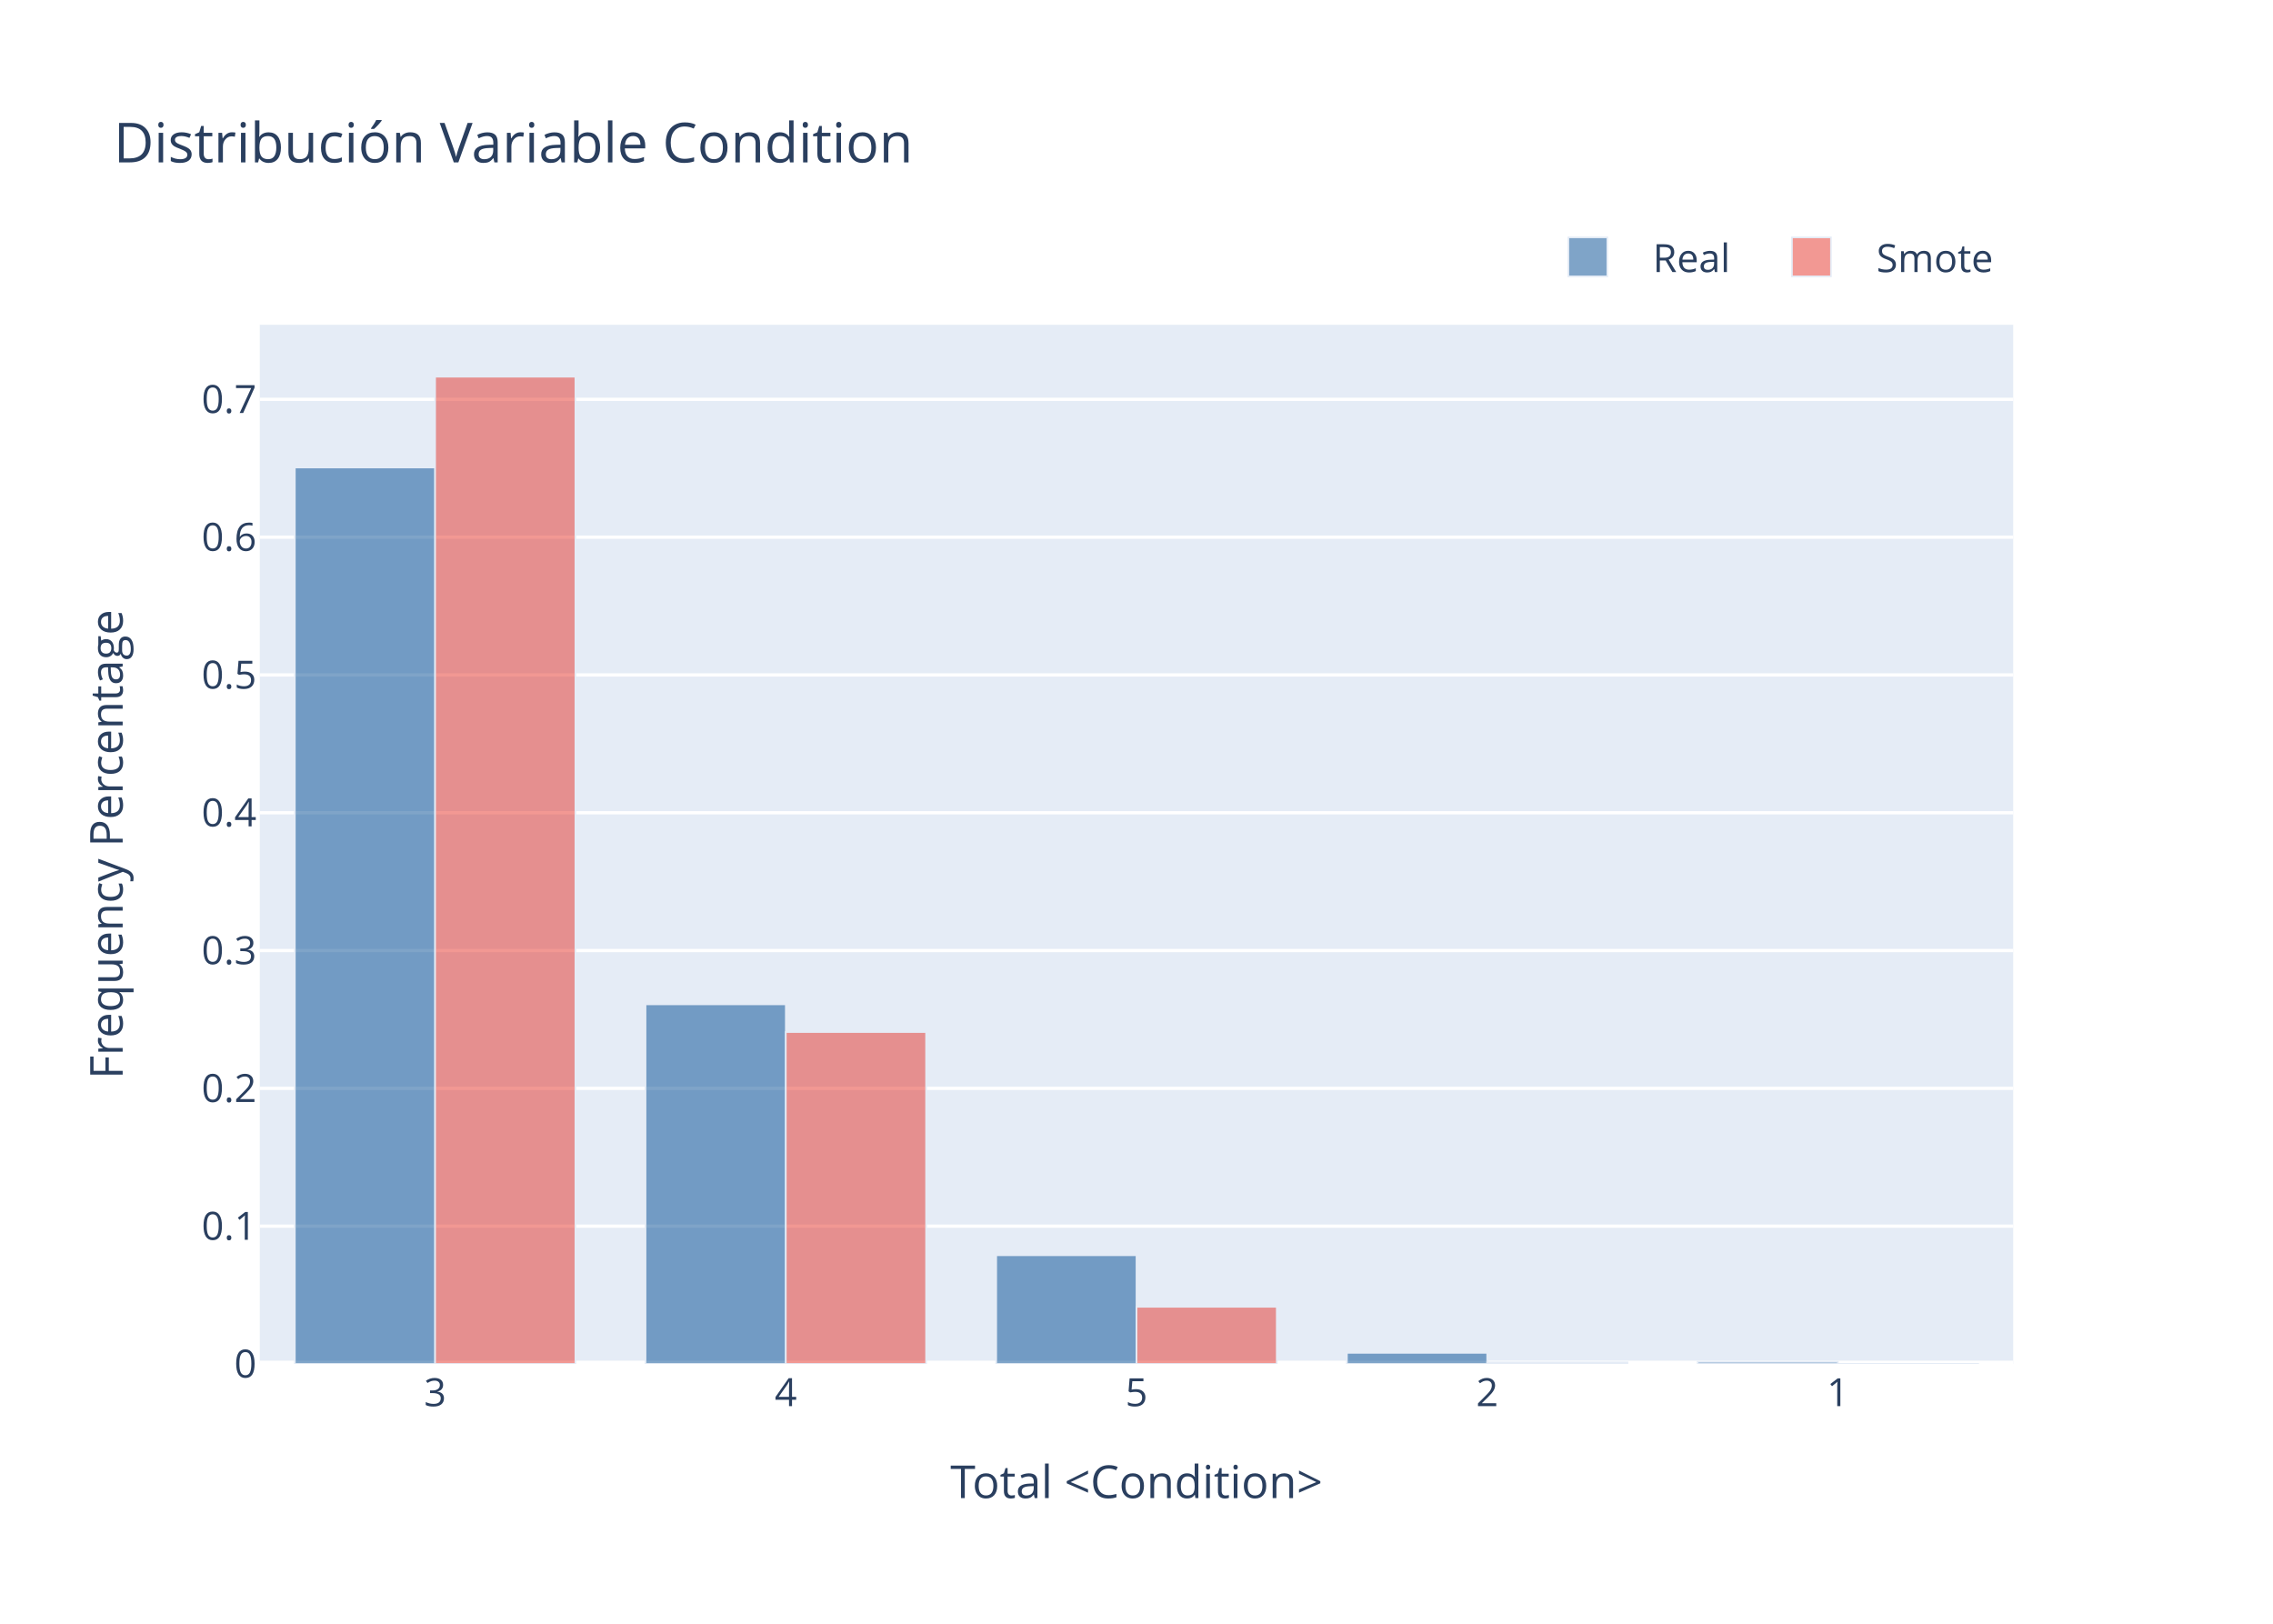
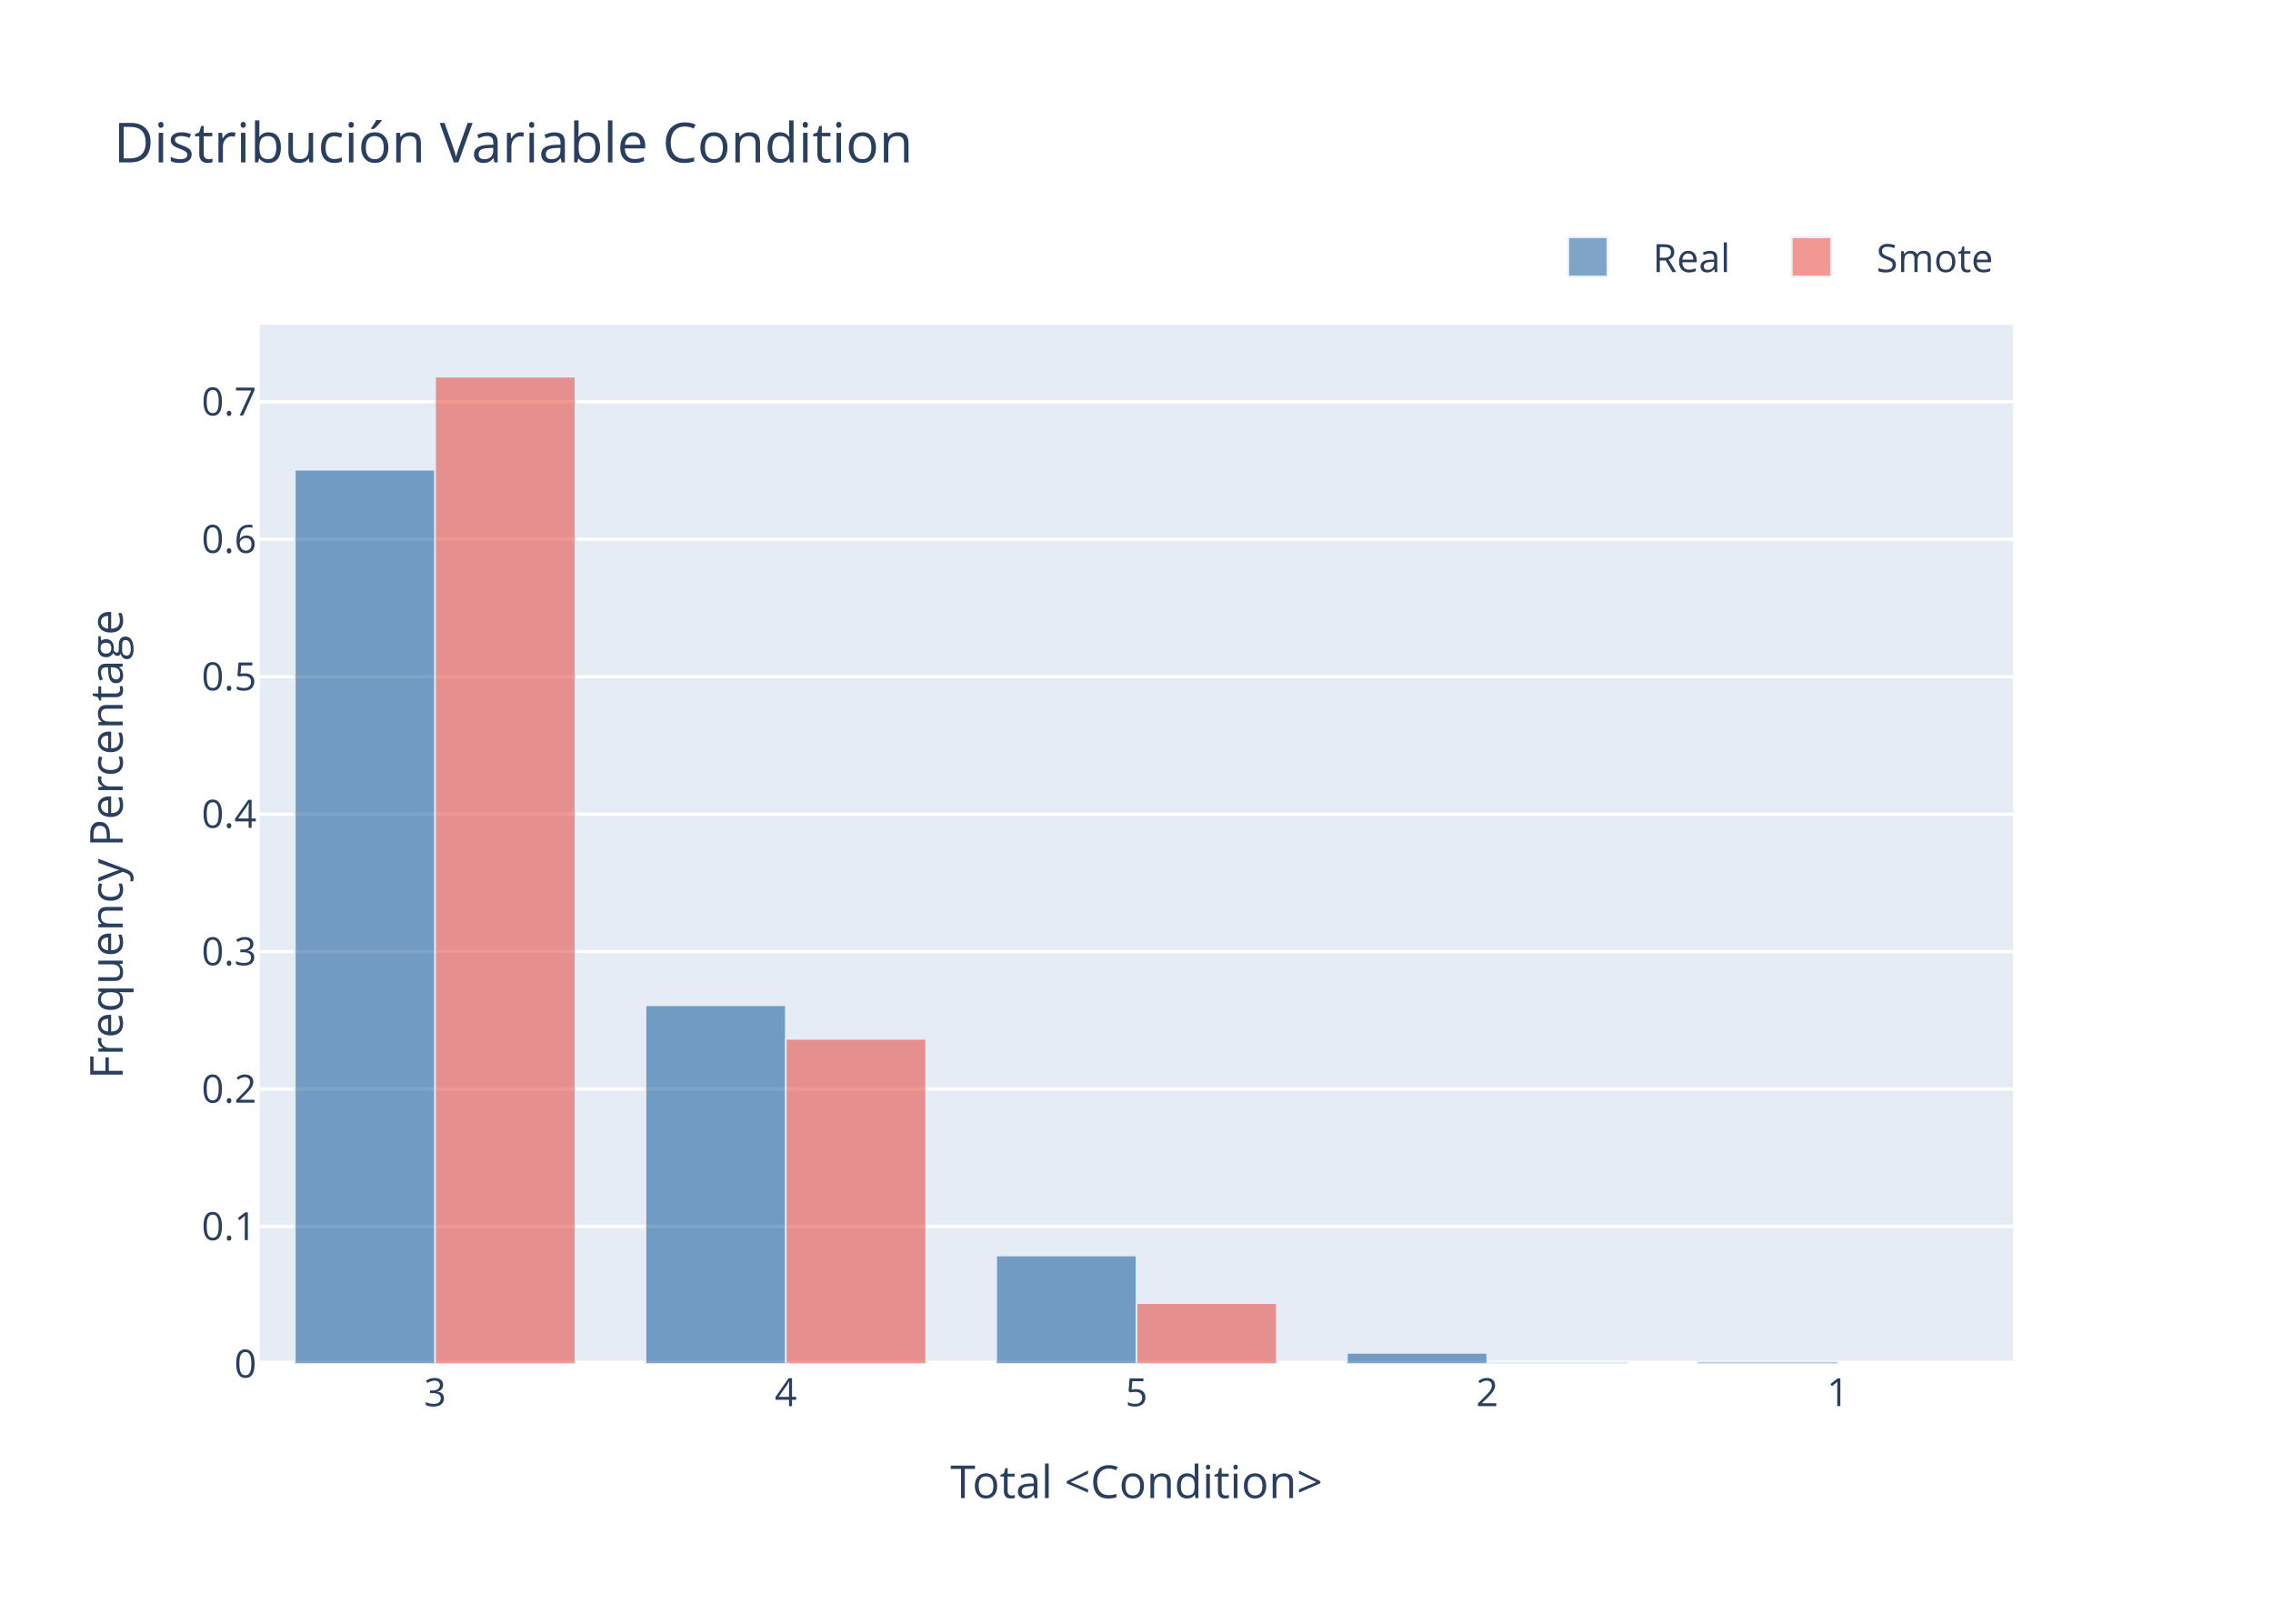
<svg xmlns="http://www.w3.org/2000/svg" class="main-svg" width="700" height="500" style="" viewBox="0 0 700 500">
  <rect x="0" y="0" width="700" height="500" style="fill: rgb(255, 255, 255); fill-opacity: 1;" />
-   <defs id="defs-f4ea25">
+   <defs id="defs-4d80bb">
    <g class="clips">
-       <clipPath id="clipf4ea25xyplot" class="plotclip">
+       <clipPath id="clip4d80bbxyplot" class="plotclip">
        <rect width="540" height="320" />
      </clipPath>
-       <clipPath class="axesclip" id="clipf4ea25x">
+       <clipPath class="axesclip" id="clip4d80bbx">
        <rect x="80" y="0" width="540" height="500" />
      </clipPath>
-       <clipPath class="axesclip" id="clipf4ea25y">
+       <clipPath class="axesclip" id="clip4d80bby">
        <rect x="0" y="100" width="700" height="320" />
      </clipPath>
-       <clipPath class="axesclip" id="clipf4ea25xy">
+       <clipPath class="axesclip" id="clip4d80bbxy">
        <rect x="80" y="100" width="540" height="320" />
      </clipPath>
    </g>
    <g class="gradients" />
    <g class="patterns" />
  </defs>
  <g class="bglayer">
    <rect class="bg" x="80" y="100" width="540" height="320" style="fill: rgb(229, 236, 246); fill-opacity: 1; stroke-width: 0;" />
  </g>
  <g class="layer-below">
    <g class="imagelayer" />
    <g class="shapelayer" />
  </g>
  <g class="cartesianlayer">
    <g class="subplot xy">
      <g class="layer-subplot">
        <g class="shapelayer" />
        <g class="imagelayer" />
      </g>
      <g class="minor-gridlayer">
        <g class="x" />
        <g class="y" />
      </g>
      <g class="gridlayer">
        <g class="x" />
        <g class="y">
-           <path class="ygrid crisp" transform="translate(0,377.57)" d="M80,0h540" style="stroke: rgb(255, 255, 255); stroke-opacity: 1; stroke-width: 1px;" />
-           <path class="ygrid crisp" transform="translate(0,335.14)" d="M80,0h540" style="stroke: rgb(255, 255, 255); stroke-opacity: 1; stroke-width: 1px;" />
-           <path class="ygrid crisp" transform="translate(0,292.7)" d="M80,0h540" style="stroke: rgb(255, 255, 255); stroke-opacity: 1; stroke-width: 1px;" />
-           <path class="ygrid crisp" transform="translate(0,250.27)" d="M80,0h540" style="stroke: rgb(255, 255, 255); stroke-opacity: 1; stroke-width: 1px;" />
-           <path class="ygrid crisp" transform="translate(0,207.84)" d="M80,0h540" style="stroke: rgb(255, 255, 255); stroke-opacity: 1; stroke-width: 1px;" />
-           <path class="ygrid crisp" transform="translate(0,165.41)" d="M80,0h540" style="stroke: rgb(255, 255, 255); stroke-opacity: 1; stroke-width: 1px;" />
-           <path class="ygrid crisp" transform="translate(0,122.97)" d="M80,0h540" style="stroke: rgb(255, 255, 255); stroke-opacity: 1; stroke-width: 1px;" />
+           <path class="ygrid crisp" transform="translate(0,377.67)" d="M80,0h540" style="stroke: rgb(255, 255, 255); stroke-opacity: 1; stroke-width: 1px;" />
+           <path class="ygrid crisp" transform="translate(0,335.35)" d="M80,0h540" style="stroke: rgb(255, 255, 255); stroke-opacity: 1; stroke-width: 1px;" />
+           <path class="ygrid crisp" transform="translate(0,293.02)" d="M80,0h540" style="stroke: rgb(255, 255, 255); stroke-opacity: 1; stroke-width: 1px;" />
+           <path class="ygrid crisp" transform="translate(0,250.7)" d="M80,0h540" style="stroke: rgb(255, 255, 255); stroke-opacity: 1; stroke-width: 1px;" />
+           <path class="ygrid crisp" transform="translate(0,208.37)" d="M80,0h540" style="stroke: rgb(255, 255, 255); stroke-opacity: 1; stroke-width: 1px;" />
+           <path class="ygrid crisp" transform="translate(0,166.05)" d="M80,0h540" style="stroke: rgb(255, 255, 255); stroke-opacity: 1; stroke-width: 1px;" />
+           <path class="ygrid crisp" transform="translate(0,123.72)" d="M80,0h540" style="stroke: rgb(255, 255, 255); stroke-opacity: 1; stroke-width: 1px;" />
        </g>
      </g>
      <g class="zerolinelayer">
        <path class="yzl zl crisp" transform="translate(0,420)" d="M80,0h540" style="stroke: rgb(255, 255, 255); stroke-opacity: 1; stroke-width: 2px;" />
      </g>
      <path class="xlines-below" />
      <path class="ylines-below" />
      <g class="overlines-below" />
      <g class="xaxislayer-below" />
      <g class="yaxislayer-below" />
      <g class="overaxes-below" />
-       <g class="plot" transform="translate(80,100)" clip-path="url(#clipf4ea25xyplot)">
+       <g class="plot" transform="translate(80,100)" clip-path="url(#clip4d80bbxyplot)">
        <g class="barlayer mlayer">
          <g class="trace bars" style="opacity: 1;">
            <g class="points">
              <g class="point">
-                 <path d="M10.8,320V43.96H54V320Z" style="vector-effect: none; opacity: 1; stroke-width: 0.5px; fill: rgb(0, 75, 147); fill-opacity: 0.5; stroke: rgb(229, 236, 246); stroke-opacity: 1;" />
-               </g>
-               <g class="point">
-                 <path d="M118.8,320V209.27H162V320Z" style="vector-effect: none; opacity: 1; stroke-width: 0.5px; fill: rgb(0, 75, 147); fill-opacity: 0.5; stroke: rgb(229, 236, 246); stroke-opacity: 1;" />
-               </g>
-               <g class="point">
-                 <path d="M226.8,320V286.53H270V320Z" style="vector-effect: none; opacity: 1; stroke-width: 0.5px; fill: rgb(0, 75, 147); fill-opacity: 0.5; stroke: rgb(229, 236, 246); stroke-opacity: 1;" />
-               </g>
-               <g class="point">
-                 <path d="M334.8,320V316.59H378V320Z" style="vector-effect: none; opacity: 1; stroke-width: 0.5px; fill: rgb(0, 75, 147); fill-opacity: 0.5; stroke: rgb(229, 236, 246); stroke-opacity: 1;" />
+                 <path d="M10.8,320V44.65H54V320Z" style="vector-effect: none; opacity: 1; stroke-width: 0.5px; fill: rgb(0, 75, 147); fill-opacity: 0.5; stroke: rgb(229, 236, 246); stroke-opacity: 1;" />
+               </g>
+               <g class="point">
+                 <path d="M118.8,320V209.55H162V320Z" style="vector-effect: none; opacity: 1; stroke-width: 0.5px; fill: rgb(0, 75, 147); fill-opacity: 0.5; stroke: rgb(229, 236, 246); stroke-opacity: 1;" />
+               </g>
+               <g class="point">
+                 <path d="M226.8,320V286.61H270V320Z" style="vector-effect: none; opacity: 1; stroke-width: 0.5px; fill: rgb(0, 75, 147); fill-opacity: 0.5; stroke: rgb(229, 236, 246); stroke-opacity: 1;" />
+               </g>
+               <g class="point">
+                 <path d="M334.8,320V316.6H378V320Z" style="vector-effect: none; opacity: 1; stroke-width: 0.5px; fill: rgb(0, 75, 147); fill-opacity: 0.5; stroke: rgb(229, 236, 246); stroke-opacity: 1;" />
              </g>
              <g class="point">
                <path d="M442.8,320V319.34H486V320Z" style="vector-effect: none; opacity: 1; stroke-width: 0.5px; fill: rgb(0, 75, 147); fill-opacity: 0.5; stroke: rgb(229, 236, 246); stroke-opacity: 1;" />
              </g>
            </g>
          </g>
          <g class="trace bars" style="opacity: 1;">
            <g class="points">
              <g class="point">
-                 <path d="M486,320V319.96H529.2V320Z" style="vector-effect: none; opacity: 1; stroke-width: 0.5px; fill: rgb(230, 51, 41); fill-opacity: 0.5; stroke: rgb(229, 236, 246); stroke-opacity: 1;" />
-               </g>
-               <g class="point">
-                 <path d="M378,320V319.51H421.2V320Z" style="vector-effect: none; opacity: 1; stroke-width: 0.5px; fill: rgb(230, 51, 41); fill-opacity: 0.5; stroke: rgb(229, 236, 246); stroke-opacity: 1;" />
+                 <path d="M378,320V319.55H421.2V320Z" style="vector-effect: none; opacity: 1; stroke-width: 0.5px; fill: rgb(230, 51, 41); fill-opacity: 0.5; stroke: rgb(229, 236, 246); stroke-opacity: 1;" />
              </g>
              <g class="point">
                <path d="M54,320V16H97.2V320Z" style="vector-effect: none; opacity: 1; stroke-width: 0.5px; fill: rgb(230, 51, 41); fill-opacity: 0.5; stroke: rgb(229, 236, 246); stroke-opacity: 1;" />
              </g>
              <g class="point">
-                 <path d="M162,320V217.8H205.2V320Z" style="vector-effect: none; opacity: 1; stroke-width: 0.5px; fill: rgb(230, 51, 41); fill-opacity: 0.5; stroke: rgb(229, 236, 246); stroke-opacity: 1;" />
-               </g>
-               <g class="point">
-                 <path d="M270,320V302.41H313.2V320Z" style="vector-effect: none; opacity: 1; stroke-width: 0.5px; fill: rgb(230, 51, 41); fill-opacity: 0.5; stroke: rgb(229, 236, 246); stroke-opacity: 1;" />
+                 <path d="M162,320V219.91H205.2V320Z" style="vector-effect: none; opacity: 1; stroke-width: 0.5px; fill: rgb(230, 51, 41); fill-opacity: 0.5; stroke: rgb(229, 236, 246); stroke-opacity: 1;" />
+               </g>
+               <g class="point">
+                 <path d="M270,320V301.28H313.2V320Z" style="vector-effect: none; opacity: 1; stroke-width: 0.5px; fill: rgb(230, 51, 41); fill-opacity: 0.5; stroke: rgb(229, 236, 246); stroke-opacity: 1;" />
              </g>
            </g>
          </g>
        </g>
      </g>
      <g class="overplot" />
      <path class="xlines-above crisp" d="M0,0" style="fill: none;" />
      <path class="ylines-above crisp" d="M0,0" style="fill: none;" />
      <g class="overlines-above" />
      <g class="xaxislayer-above">
        <g class="xtick">
          <text text-anchor="middle" x="0" y="433" transform="translate(134,0)" style="font-family: 'Open Sans', verdana, arial, sans-serif; font-size: 12px; fill: rgb(42, 63, 95); fill-opacity: 1; white-space: pre; opacity: 1;">3</text>
        </g>
        <g class="xtick">
          <text text-anchor="middle" x="0" y="433" transform="translate(242,0)" style="font-family: 'Open Sans', verdana, arial, sans-serif; font-size: 12px; fill: rgb(42, 63, 95); fill-opacity: 1; white-space: pre; opacity: 1;">4</text>
        </g>
        <g class="xtick">
          <text text-anchor="middle" x="0" y="433" transform="translate(350,0)" style="font-family: 'Open Sans', verdana, arial, sans-serif; font-size: 12px; fill: rgb(42, 63, 95); fill-opacity: 1; white-space: pre; opacity: 1;">5</text>
        </g>
        <g class="xtick">
          <text text-anchor="middle" x="0" y="433" transform="translate(458,0)" style="font-family: 'Open Sans', verdana, arial, sans-serif; font-size: 12px; fill: rgb(42, 63, 95); fill-opacity: 1; white-space: pre; opacity: 1;">2</text>
        </g>
        <g class="xtick">
          <text text-anchor="middle" x="0" y="433" transform="translate(566,0)" style="font-family: 'Open Sans', verdana, arial, sans-serif; font-size: 12px; fill: rgb(42, 63, 95); fill-opacity: 1; white-space: pre; opacity: 1;">1</text>
        </g>
      </g>
      <g class="yaxislayer-above">
        <g class="ytick">
          <text text-anchor="end" x="79" y="4.2" transform="translate(0,420)" style="font-family: 'Open Sans', verdana, arial, sans-serif; font-size: 12px; fill: rgb(42, 63, 95); fill-opacity: 1; white-space: pre; opacity: 1;">0</text>
        </g>
        <g class="ytick">
-           <text text-anchor="end" x="79" y="4.2" style="font-family: 'Open Sans', verdana, arial, sans-serif; font-size: 12px; fill: rgb(42, 63, 95); fill-opacity: 1; white-space: pre; opacity: 1;" transform="translate(0,377.57)">0.1</text>
-         </g>
-         <g class="ytick">
-           <text text-anchor="end" x="79" y="4.2" style="font-family: 'Open Sans', verdana, arial, sans-serif; font-size: 12px; fill: rgb(42, 63, 95); fill-opacity: 1; white-space: pre; opacity: 1;" transform="translate(0,335.14)">0.2</text>
-         </g>
-         <g class="ytick">
-           <text text-anchor="end" x="79" y="4.2" style="font-family: 'Open Sans', verdana, arial, sans-serif; font-size: 12px; fill: rgb(42, 63, 95); fill-opacity: 1; white-space: pre; opacity: 1;" transform="translate(0,292.7)">0.3</text>
-         </g>
-         <g class="ytick">
-           <text text-anchor="end" x="79" y="4.2" style="font-family: 'Open Sans', verdana, arial, sans-serif; font-size: 12px; fill: rgb(42, 63, 95); fill-opacity: 1; white-space: pre; opacity: 1;" transform="translate(0,250.27)">0.4</text>
-         </g>
-         <g class="ytick">
-           <text text-anchor="end" x="79" y="4.2" style="font-family: 'Open Sans', verdana, arial, sans-serif; font-size: 12px; fill: rgb(42, 63, 95); fill-opacity: 1; white-space: pre; opacity: 1;" transform="translate(0,207.84)">0.5</text>
-         </g>
-         <g class="ytick">
-           <text text-anchor="end" x="79" y="4.2" style="font-family: 'Open Sans', verdana, arial, sans-serif; font-size: 12px; fill: rgb(42, 63, 95); fill-opacity: 1; white-space: pre; opacity: 1;" transform="translate(0,165.41)">0.6</text>
-         </g>
-         <g class="ytick">
-           <text text-anchor="end" x="79" y="4.2" style="font-family: 'Open Sans', verdana, arial, sans-serif; font-size: 12px; fill: rgb(42, 63, 95); fill-opacity: 1; white-space: pre; opacity: 1;" transform="translate(0,122.97)">0.7</text>
+           <text text-anchor="end" x="79" y="4.2" style="font-family: 'Open Sans', verdana, arial, sans-serif; font-size: 12px; fill: rgb(42, 63, 95); fill-opacity: 1; white-space: pre; opacity: 1;" transform="translate(0,377.67)">0.1</text>
+         </g>
+         <g class="ytick">
+           <text text-anchor="end" x="79" y="4.2" style="font-family: 'Open Sans', verdana, arial, sans-serif; font-size: 12px; fill: rgb(42, 63, 95); fill-opacity: 1; white-space: pre; opacity: 1;" transform="translate(0,335.35)">0.2</text>
+         </g>
+         <g class="ytick">
+           <text text-anchor="end" x="79" y="4.2" style="font-family: 'Open Sans', verdana, arial, sans-serif; font-size: 12px; fill: rgb(42, 63, 95); fill-opacity: 1; white-space: pre; opacity: 1;" transform="translate(0,293.02)">0.3</text>
+         </g>
+         <g class="ytick">
+           <text text-anchor="end" x="79" y="4.2" style="font-family: 'Open Sans', verdana, arial, sans-serif; font-size: 12px; fill: rgb(42, 63, 95); fill-opacity: 1; white-space: pre; opacity: 1;" transform="translate(0,250.7)">0.4</text>
+         </g>
+         <g class="ytick">
+           <text text-anchor="end" x="79" y="4.2" style="font-family: 'Open Sans', verdana, arial, sans-serif; font-size: 12px; fill: rgb(42, 63, 95); fill-opacity: 1; white-space: pre; opacity: 1;" transform="translate(0,208.37)">0.5</text>
+         </g>
+         <g class="ytick">
+           <text text-anchor="end" x="79" y="4.2" style="font-family: 'Open Sans', verdana, arial, sans-serif; font-size: 12px; fill: rgb(42, 63, 95); fill-opacity: 1; white-space: pre; opacity: 1;" transform="translate(0,166.05)">0.6</text>
+         </g>
+         <g class="ytick">
+           <text text-anchor="end" x="79" y="4.2" style="font-family: 'Open Sans', verdana, arial, sans-serif; font-size: 12px; fill: rgb(42, 63, 95); fill-opacity: 1; white-space: pre; opacity: 1;" transform="translate(0,123.72)">0.7</text>
        </g>
      </g>
      <g class="overaxes-above" />
    </g>
  </g>
  <g class="polarlayer" />
  <g class="smithlayer" />
  <g class="ternarylayer" />
  <g class="geolayer" />
  <g class="funnelarealayer" />
  <g class="pielayer" />
  <g class="iciclelayer" />
  <g class="treemaplayer" />
  <g class="sunburstlayer" />
  <g class="glimages" />
-   <defs id="topdefs-f4ea25">
+   <defs id="topdefs-4d80bb">
    <g class="clips" />
-     <clipPath id="legendf4ea25">
+     <clipPath id="legend4d80bb">
      <rect width="151" height="29" x="0" y="0" />
    </clipPath>
  </defs>
  <g class="layer-above">
    <g class="imagelayer" />
    <g class="shapelayer" />
  </g>
  <g class="infolayer">
    <g class="legend" pointer-events="all" transform="translate(469,64.6)">
      <rect class="bg" shape-rendering="crispEdges" width="151" height="29" x="0" y="0" style="stroke: rgb(68, 68, 68); stroke-opacity: 1; fill: rgb(255, 255, 255); fill-opacity: 1; stroke-width: 0px;" />
-       <g class="scrollbox" transform="" clip-path="url(#legendf4ea25)">
+       <g class="scrollbox" transform="" clip-path="url(#legend4d80bb)">
        <g class="groups">
          <g class="traces" transform="translate(0,14.5)" style="opacity: 1;">
            <text class="legendtext" text-anchor="start" x="40" y="4.68" style="font-family: 'Open Sans', verdana, arial, sans-serif; font-size: 12px; fill: rgb(42, 63, 95); fill-opacity: 1; white-space: pre;">Real</text>
            <g class="layers" style="opacity: 1;">
              <g class="legendfill" />
              <g class="legendlines" />
              <g class="legendsymbols">
                <g class="legendpoints">
                  <path class="legendundefined" d="M6,6H-6V-6H6Z" transform="translate(20,0)" style="stroke-width: 0.5px; fill: rgb(0, 75, 147); fill-opacity: 0.5; stroke: rgb(229, 236, 246); stroke-opacity: 1;" />
                </g>
              </g>
            </g>
            <rect class="legendtoggle" x="0" y="-9.5" width="66.359" height="19" style="fill: rgb(0, 0, 0); fill-opacity: 0;" />
          </g>
          <g class="traces" transform="translate(68.85938,14.5)" style="opacity: 1;">
            <text class="legendtext" text-anchor="start" x="40" y="4.68" style="font-family: 'Open Sans', verdana, arial, sans-serif; font-size: 12px; fill: rgb(42, 63, 95); fill-opacity: 1; white-space: pre;">Smote</text>
            <g class="layers" style="opacity: 1;">
              <g class="legendfill" />
              <g class="legendlines" />
              <g class="legendsymbols">
                <g class="legendpoints">
                  <path class="legendundefined" d="M6,6H-6V-6H6Z" transform="translate(20,0)" style="stroke-width: 0.5px; fill: rgb(230, 51, 41); fill-opacity: 0.5; stroke: rgb(229, 236, 246); stroke-opacity: 1;" />
                </g>
              </g>
            </g>
            <rect class="legendtoggle" x="0" y="-9.5" width="78.734" height="19" style="fill: rgb(0, 0, 0); fill-opacity: 0;" />
          </g>
        </g>
      </g>
      <rect class="scrollbar" rx="20" ry="3" width="0" height="0" x="0" y="0" style="fill: rgb(128, 139, 164); fill-opacity: 1;" />
    </g>
    <g class="g-gtitle">
      <text class="gtitle" x="35" y="50" text-anchor="start" dy="0em" style="font-family: 'Open Sans', verdana, arial, sans-serif; font-size: 17px; fill: rgb(42, 63, 95); opacity: 1; font-weight: normal; white-space: pre;">Distribución Variable Condition</text>
    </g>
    <g class="g-xtitle">
      <text class="xtitle" x="350" y="461.3" text-anchor="middle" style="font-family: 'Open Sans', verdana, arial, sans-serif; font-size: 14px; fill: rgb(42, 63, 95); opacity: 1; font-weight: normal; white-space: pre;">Total &lt;Condition&gt;</text>
    </g>
    <g class="g-ytitle">
      <text class="ytitle" transform="rotate(-90,37.77813,260)" x="37.778" y="260" text-anchor="middle" style="font-family: 'Open Sans', verdana, arial, sans-serif; font-size: 14px; fill: rgb(42, 63, 95); opacity: 1; font-weight: normal; white-space: pre;">Frequency Percentage</text>
    </g>
  </g>
</svg>
